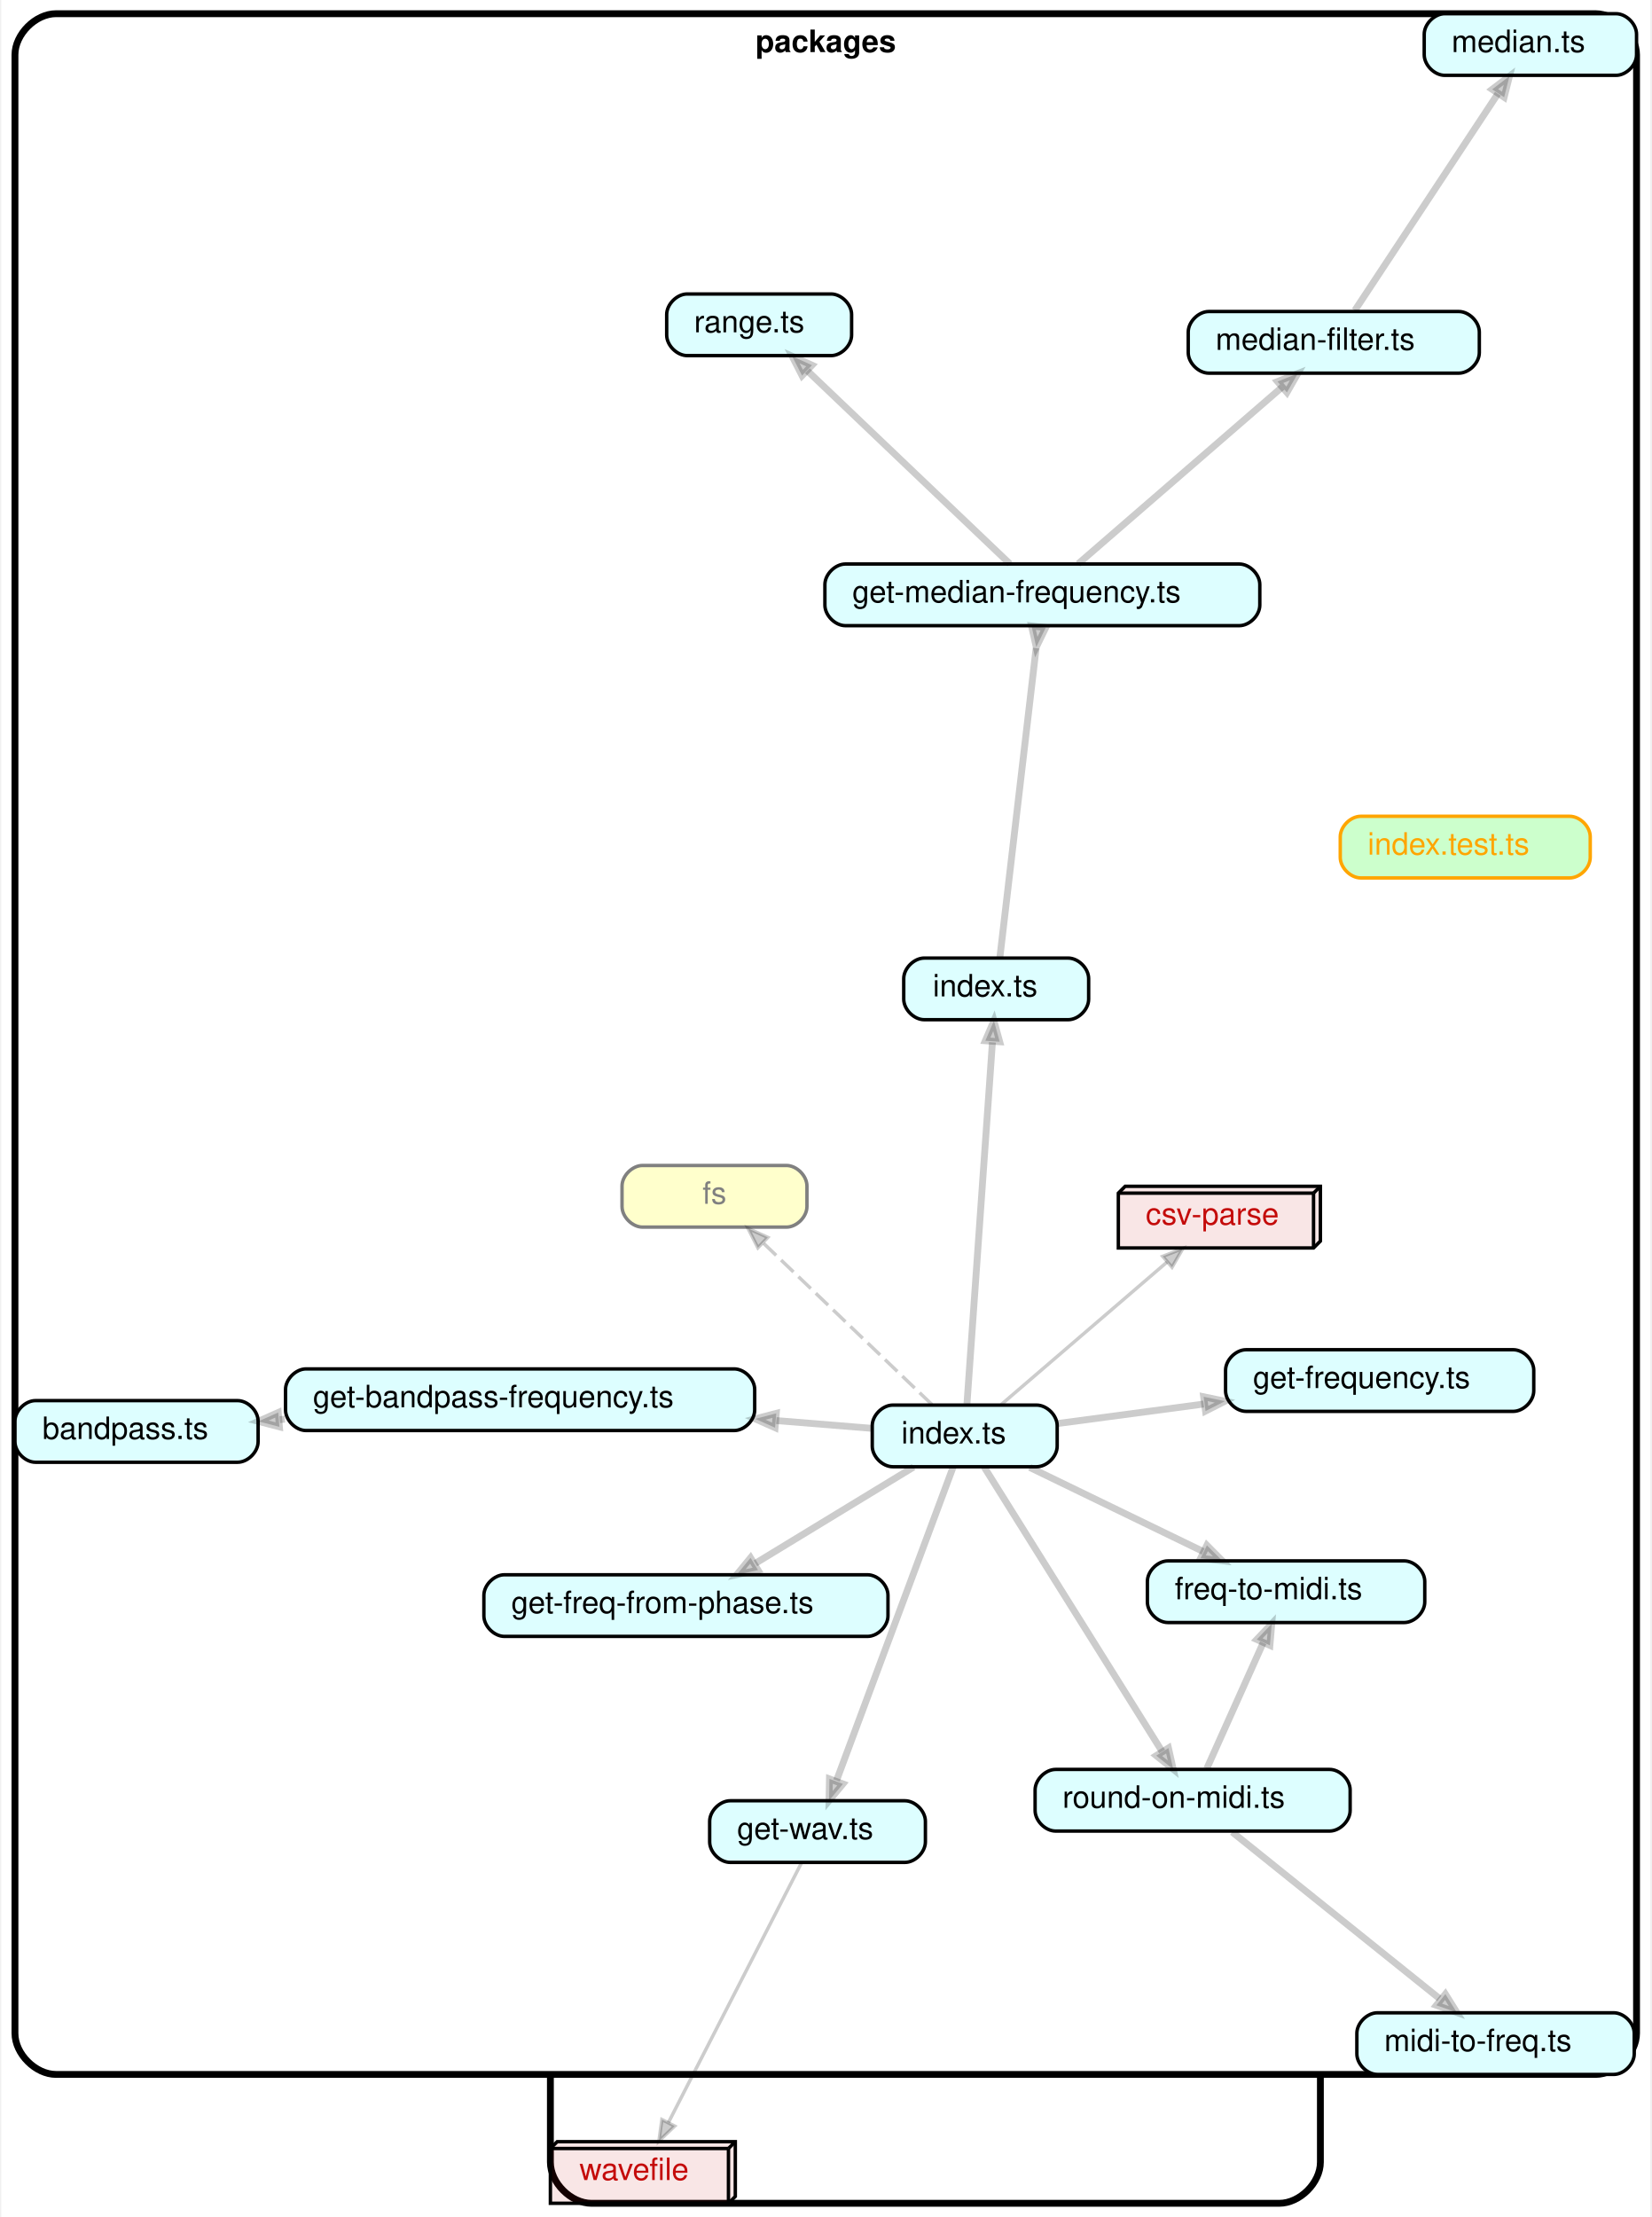
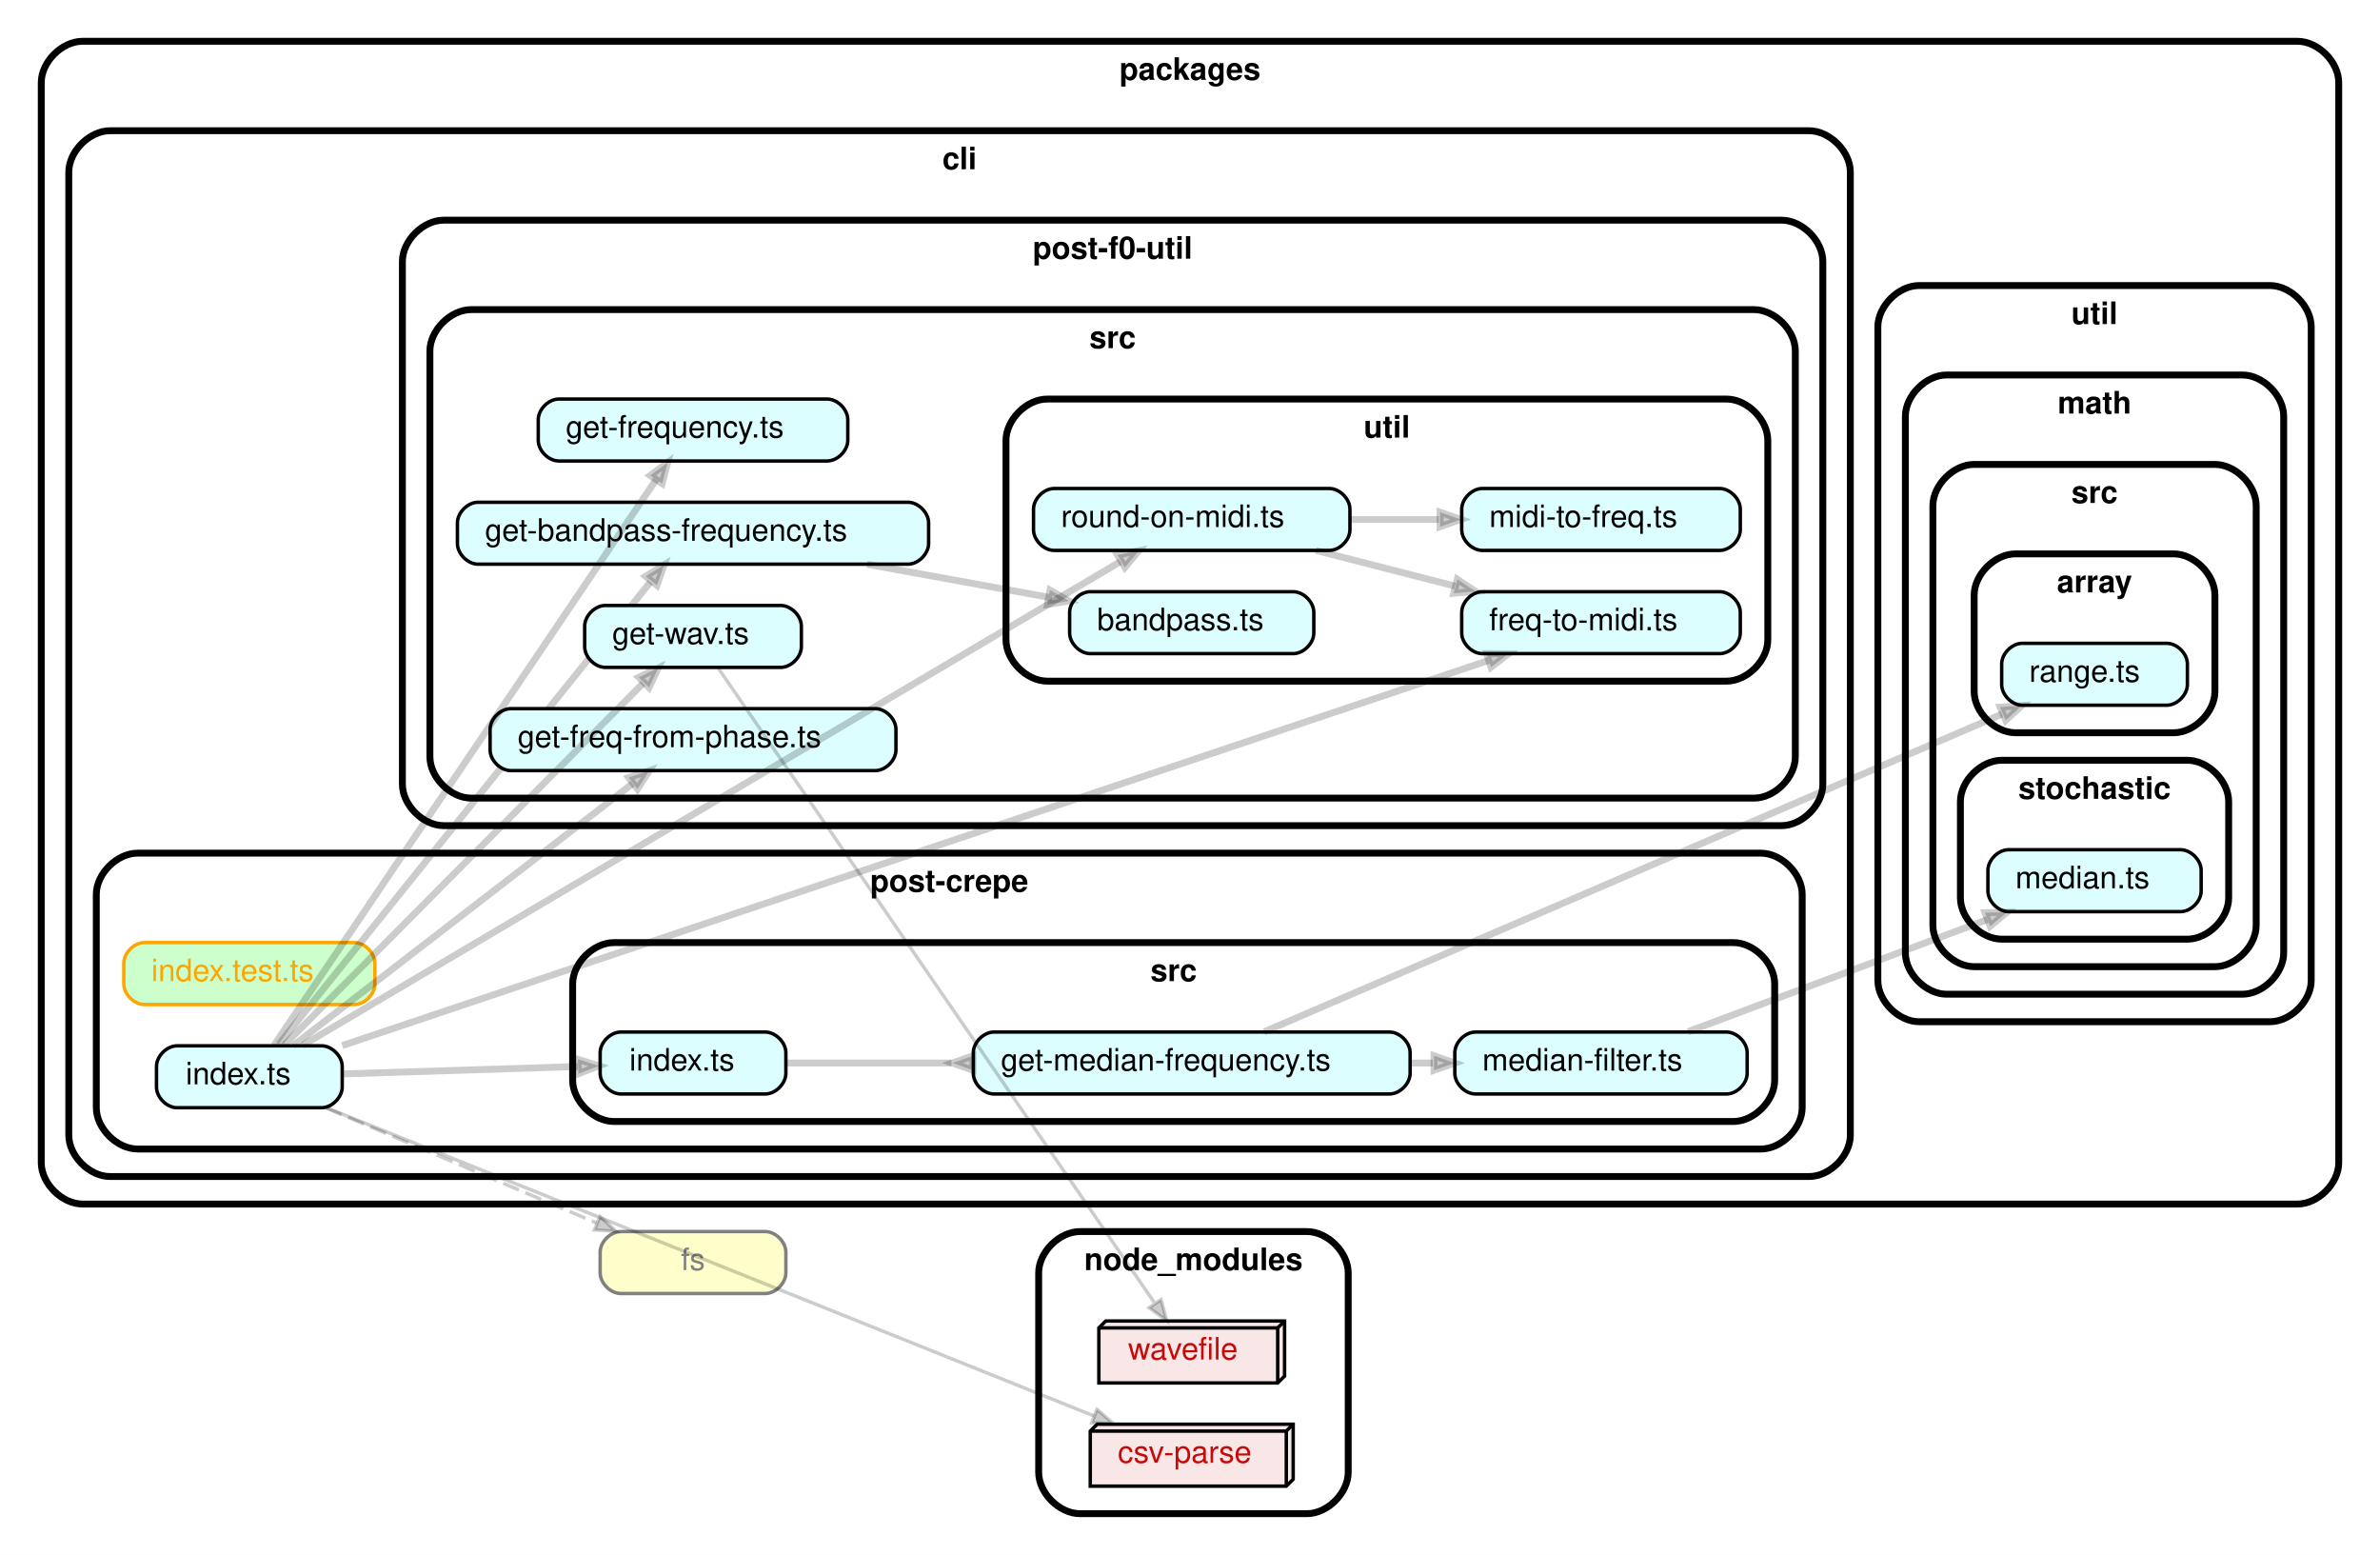
- <svg xmlns="http://www.w3.org/2000/svg" xmlns:xlink="http://www.w3.org/1999/xlink" width="482pt" height="647pt" viewBox="0.00 0.00 481.52 647.35">
-   <g id="graph0" class="graph" transform="scale(1 1) rotate(0) translate(4 643.35)">
-     <polygon fill="white" stroke="transparent" points="-4,4 -4,-643.35 477.52,-643.35 477.52,4 -4,4" />
+ <svg xmlns="http://www.w3.org/2000/svg" xmlns:xlink="http://www.w3.org/1999/xlink" width="692pt" height="452pt" viewBox="0.00 0.00 692.00 452.00">
+   <g id="graph0" class="graph" transform="scale(1 1) rotate(0) translate(4 448)">
+     <polygon fill="white" stroke="transparent" points="-4,4 -4,-448 688,-448 688,4 -4,4" />
    <g id="clust1" class="cluster">
-       <path fill="#ffffff" stroke="black" stroke-width="2" d="M168.35,0C168.35,0 369.2,0 369.2,0 375.2,0 381.2,-6 381.2,-12 381.2,-12 381.2,-284.96 381.2,-284.96 381.2,-290.96 375.2,-296.96 369.2,-296.96 369.2,-296.96 168.35,-296.96 168.35,-296.96 162.35,-296.96 156.35,-290.96 156.35,-284.96 156.35,-284.96 156.35,-12 156.35,-12 156.35,-6 162.35,0 168.35,0" />
-       <text text-anchor="middle" x="268.77" y="-285.76" font-family="Helvetica,sans-Serif" font-weight="bold" font-size="9.00">node_modules</text>
+       <path fill="#ffffff" stroke="black" stroke-width="2" d="M310,-8C310,-8 376,-8 376,-8 382,-8 388,-14 388,-20 388,-20 388,-78 388,-78 388,-84 382,-90 376,-90 376,-90 310,-90 310,-90 304,-90 298,-84 298,-78 298,-78 298,-20 298,-20 298,-14 304,-8 310,-8" />
+       <text text-anchor="middle" x="343" y="-78.8" font-family="Helvetica,sans-Serif" font-weight="bold" font-size="9.00">node_modules</text>
    </g>
    <g id="clust2" class="cluster">
-       <path fill="#ffffff" stroke="black" stroke-width="2" d="M12,-37.63C12,-37.63 461.52,-37.63 461.52,-37.63 467.52,-37.63 473.52,-43.63 473.52,-49.63 473.52,-49.63 473.52,-627.35 473.52,-627.35 473.52,-633.35 467.52,-639.35 461.52,-639.35 461.52,-639.35 12,-639.35 12,-639.35 6,-639.35 0,-633.35 0,-627.35 0,-627.35 0,-49.63 0,-49.63 0,-43.63 6,-37.63 12,-37.63" />
-       <text text-anchor="middle" x="236.76" y="-628.15" font-family="Helvetica,sans-Serif" font-weight="bold" font-size="9.00">packages</text>
+       <path fill="#ffffff" stroke="black" stroke-width="2" d="M20,-98C20,-98 664,-98 664,-98 670,-98 676,-104 676,-110 676,-110 676,-424 676,-424 676,-430 670,-436 664,-436 664,-436 20,-436 20,-436 14,-436 8,-430 8,-424 8,-424 8,-110 8,-110 8,-104 14,-98 20,-98" />
+       <text text-anchor="middle" x="342" y="-424.8" font-family="Helvetica,sans-Serif" font-weight="bold" font-size="9.00">packages</text>
+     </g>
+     <g id="clust3" class="cluster">
+       <path fill="#ffffff" stroke="black" stroke-width="2" d="M28,-106C28,-106 522,-106 522,-106 528,-106 534,-112 534,-118 534,-118 534,-398 534,-398 534,-404 528,-410 522,-410 522,-410 28,-410 28,-410 22,-410 16,-404 16,-398 16,-398 16,-118 16,-118 16,-112 22,-106 28,-106" />
+       <text text-anchor="middle" x="275" y="-398.8" font-family="Helvetica,sans-Serif" font-weight="bold" font-size="9.00">cli</text>
+     </g>
+     <g id="clust4" class="cluster">
+       <path fill="#ffffff" stroke="black" stroke-width="2" d="M36,-114C36,-114 508,-114 508,-114 514,-114 520,-120 520,-126 520,-126 520,-188 520,-188 520,-194 514,-200 508,-200 508,-200 36,-200 36,-200 30,-200 24,-194 24,-188 24,-188 24,-126 24,-126 24,-120 30,-114 36,-114" />
+       <text text-anchor="middle" x="272" y="-188.8" font-family="Helvetica,sans-Serif" font-weight="bold" font-size="9.00">post-crepe</text>
+     </g>
+     <g id="clust5" class="cluster">
+       <path fill="#ffffff" stroke="black" stroke-width="2" d="M174.5,-122C174.5,-122 500,-122 500,-122 506,-122 512,-128 512,-134 512,-134 512,-162 512,-162 512,-168 506,-174 500,-174 500,-174 174.5,-174 174.5,-174 168.5,-174 162.5,-168 162.5,-162 162.5,-162 162.5,-134 162.5,-134 162.5,-128 168.5,-122 174.5,-122" />
+       <text text-anchor="middle" x="337.25" y="-162.8" font-family="Helvetica,sans-Serif" font-weight="bold" font-size="9.00">src</text>
+     </g>
+     <g id="clust6" class="cluster">
+       <path fill="#ffffff" stroke="black" stroke-width="2" d="M125,-208C125,-208 514,-208 514,-208 520,-208 526,-214 526,-220 526,-220 526,-372 526,-372 526,-378 520,-384 514,-384 514,-384 125,-384 125,-384 119,-384 113,-378 113,-372 113,-372 113,-220 113,-220 113,-214 119,-208 125,-208" />
+       <text text-anchor="middle" x="319.5" y="-372.8" font-family="Helvetica,sans-Serif" font-weight="bold" font-size="9.00">post-f0-util</text>
+     </g>
+     <g id="clust7" class="cluster">
+       <path fill="#ffffff" stroke="black" stroke-width="2" d="M133,-216C133,-216 506,-216 506,-216 512,-216 518,-222 518,-228 518,-228 518,-346 518,-346 518,-352 512,-358 506,-358 506,-358 133,-358 133,-358 127,-358 121,-352 121,-346 121,-346 121,-228 121,-228 121,-222 127,-216 133,-216" />
+       <text text-anchor="middle" x="319.5" y="-346.8" font-family="Helvetica,sans-Serif" font-weight="bold" font-size="9.00">src</text>
+     </g>
+     <g id="clust8" class="cluster">
+       <path fill="#ffffff" stroke="black" stroke-width="2" d="M300.5,-250C300.5,-250 498,-250 498,-250 504,-250 510,-256 510,-262 510,-262 510,-320 510,-320 510,-326 504,-332 498,-332 498,-332 300.5,-332 300.5,-332 294.5,-332 288.5,-326 288.5,-320 288.5,-320 288.5,-262 288.5,-262 288.5,-256 294.5,-250 300.5,-250" />
+       <text text-anchor="middle" x="399.25" y="-320.8" font-family="Helvetica,sans-Serif" font-weight="bold" font-size="9.00">util</text>
+     </g>
+     <g id="clust9" class="cluster">
+       <path fill="#ffffff" stroke="black" stroke-width="2" d="M554,-151C554,-151 656,-151 656,-151 662,-151 668,-157 668,-163 668,-163 668,-353 668,-353 668,-359 662,-365 656,-365 656,-365 554,-365 554,-365 548,-365 542,-359 542,-353 542,-353 542,-163 542,-163 542,-157 548,-151 554,-151" />
+       <text text-anchor="middle" x="605" y="-353.8" font-family="Helvetica,sans-Serif" font-weight="bold" font-size="9.00">util</text>
+     </g>
+     <g id="clust10" class="cluster">
+       <path fill="#ffffff" stroke="black" stroke-width="2" d="M562,-159C562,-159 648,-159 648,-159 654,-159 660,-165 660,-171 660,-171 660,-327 660,-327 660,-333 654,-339 648,-339 648,-339 562,-339 562,-339 556,-339 550,-333 550,-327 550,-327 550,-171 550,-171 550,-165 556,-159 562,-159" />
+       <text text-anchor="middle" x="605" y="-327.8" font-family="Helvetica,sans-Serif" font-weight="bold" font-size="9.00">math</text>
+     </g>
+     <g id="clust11" class="cluster">
+       <path fill="#ffffff" stroke="black" stroke-width="2" d="M570,-167C570,-167 640,-167 640,-167 646,-167 652,-173 652,-179 652,-179 652,-301 652,-301 652,-307 646,-313 640,-313 640,-313 570,-313 570,-313 564,-313 558,-307 558,-301 558,-301 558,-179 558,-179 558,-173 564,-167 570,-167" />
+       <text text-anchor="middle" x="605" y="-301.8" font-family="Helvetica,sans-Serif" font-weight="bold" font-size="9.00">src</text>
+     </g>
+     <g id="clust12" class="cluster">
+       <path fill="#ffffff" stroke="black" stroke-width="2" d="M582,-235C582,-235 628,-235 628,-235 634,-235 640,-241 640,-247 640,-247 640,-275 640,-275 640,-281 634,-287 628,-287 628,-287 582,-287 582,-287 576,-287 570,-281 570,-275 570,-275 570,-247 570,-247 570,-241 576,-235 582,-235" />
+       <text text-anchor="middle" x="605" y="-275.8" font-family="Helvetica,sans-Serif" font-weight="bold" font-size="9.00">array</text>
+     </g>
+     <g id="clust13" class="cluster">
+       <path fill="#ffffff" stroke="black" stroke-width="2" d="M578,-175C578,-175 632,-175 632,-175 638,-175 644,-181 644,-187 644,-187 644,-215 644,-215 644,-221 638,-227 632,-227 632,-227 578,-227 578,-227 572,-227 566,-221 566,-215 566,-215 566,-187 566,-187 566,-181 572,-175 578,-175" />
+       <text text-anchor="middle" x="605" y="-215.8" font-family="Helvetica,sans-Serif" font-weight="bold" font-size="9.00">stochastic</text>
    </g>
    <g id="node1" class="node">
      <g id="a_node1">
        <a xlink:href="https://nodejs.org/api/fs.html" xlink:title="fs">
-           <path fill="#ffffcc" stroke="grey" d="M225.27,-303.04C225.27,-303.04 183.27,-303.04 183.27,-303.04 180.27,-303.04 177.27,-300.04 177.27,-297.04 177.27,-297.04 177.27,-291.04 177.27,-291.04 177.27,-288.04 180.27,-285.04 183.27,-285.04 183.27,-285.04 225.27,-285.04 225.27,-285.04 228.27,-285.04 231.27,-288.04 231.27,-291.04 231.27,-291.04 231.27,-297.04 231.27,-297.04 231.27,-300.04 228.27,-303.04 225.27,-303.04" />
-           <text text-anchor="middle" x="204.27" y="-291.84" font-family="Helvetica,sans-Serif" font-size="9.00" fill="grey">fs</text>
+           <path fill="#ffffcc" stroke="grey" d="M218.5,-90C218.5,-90 176.5,-90 176.5,-90 173.5,-90 170.5,-87 170.5,-84 170.5,-84 170.5,-78 170.5,-78 170.5,-75 173.5,-72 176.5,-72 176.5,-72 218.5,-72 218.5,-72 221.5,-72 224.5,-75 224.5,-78 224.5,-78 224.5,-84 224.5,-84 224.5,-87 221.5,-90 218.5,-90" />
+           <text text-anchor="middle" x="197.5" y="-78.8" font-family="Helvetica,sans-Serif" font-size="9.00" fill="grey">fs</text>
        </a>
      </g>
    </g>
    <g id="node2" class="node">
      <g id="a_node2">
        <a xlink:href="https://www.npmjs.com/package/csv-parse" xlink:title="csv-parse">
-           <polygon fill="#c40b0a" fill-opacity="0.102" stroke="black" points="381.2,-296.96 324.2,-296.96 322.2,-294.96 322.2,-278.96 379.2,-278.96 381.2,-280.96 381.2,-296.96" />
-           <polyline fill="none" stroke="black" points="379.2,-294.96 322.2,-294.96 " />
-           <polyline fill="none" stroke="black" points="379.2,-294.96 379.2,-278.96 " />
-           <polyline fill="none" stroke="black" points="379.2,-294.96 381.2,-296.96 " />
-           <text text-anchor="start" x="330.2" y="-285.76" font-family="Helvetica,sans-Serif" font-size="9.00" fill="#c40b0a">csv-parse</text>
+           <polygon fill="#c40b0a" fill-opacity="0.102" stroke="black" points="372,-34 315,-34 313,-32 313,-16 370,-16 372,-18 372,-34" />
+           <polyline fill="none" stroke="black" points="370,-32 313,-32 " />
+           <polyline fill="none" stroke="black" points="370,-32 370,-16 " />
+           <polyline fill="none" stroke="black" points="370,-32 372,-34 " />
+           <text text-anchor="start" x="321" y="-22.8" font-family="Helvetica,sans-Serif" font-size="9.00" fill="#c40b0a">csv-parse</text>
        </a>
      </g>
    </g>
    <g id="node3" class="node">
      <g id="a_node3">
        <a xlink:href="https://www.npmjs.com/package/wavefile" xlink:title="wavefile">
-           <polygon fill="#c40b0a" fill-opacity="0.102" stroke="black" points="210.35,-18 158.35,-18 156.35,-16 156.35,0 208.35,0 210.35,-2 210.35,-18" />
-           <polyline fill="none" stroke="black" points="208.35,-16 156.35,-16 " />
-           <polyline fill="none" stroke="black" points="208.35,-16 208.35,0 " />
-           <polyline fill="none" stroke="black" points="208.35,-16 210.35,-18 " />
-           <text text-anchor="start" x="164.85" y="-6.8" font-family="Helvetica,sans-Serif" font-size="9.00" fill="#c40b0a">wavefile</text>
+           <polygon fill="#c40b0a" fill-opacity="0.102" stroke="black" points="369.5,-64 317.5,-64 315.5,-62 315.5,-46 367.5,-46 369.5,-48 369.5,-64" />
+           <polyline fill="none" stroke="black" points="367.5,-62 315.5,-62 " />
+           <polyline fill="none" stroke="black" points="367.5,-62 367.5,-46 " />
+           <polyline fill="none" stroke="black" points="367.5,-62 369.5,-64 " />
+           <text text-anchor="start" x="324" y="-52.8" font-family="Helvetica,sans-Serif" font-size="9.00" fill="#c40b0a">wavefile</text>
        </a>
      </g>
    </g>
    <g id="node4" class="node">
      <g id="a_node4">
        <a xlink:href="packages/cli/post-crepe/index.test.ts" xlink:title="no-orphans">
-           <path fill="#ccffcc" stroke="orange" d="M454,-405C454,-405 393,-405 393,-405 390,-405 387,-402 387,-399 387,-399 387,-393 387,-393 387,-390 390,-387 393,-387 393,-387 454,-387 454,-387 457,-387 460,-390 460,-393 460,-393 460,-399 460,-399 460,-402 457,-405 454,-405" />
-           <text text-anchor="start" x="395" y="-393.8" font-family="Helvetica,sans-Serif" font-size="9.00" fill="orange">index.test.ts</text>
+           <path fill="#ccffcc" stroke="orange" d="M99,-174C99,-174 38,-174 38,-174 35,-174 32,-171 32,-168 32,-168 32,-162 32,-162 32,-159 35,-156 38,-156 38,-156 99,-156 99,-156 102,-156 105,-159 105,-162 105,-162 105,-168 105,-168 105,-171 102,-174 99,-174" />
+           <text text-anchor="start" x="40" y="-162.8" font-family="Helvetica,sans-Serif" font-size="9.00" fill="orange">index.test.ts</text>
        </a>
      </g>
    </g>
    <g id="node5" class="node">
      <g id="a_node5">
        <a xlink:href="packages/cli/post-crepe/index.ts" xlink:title="index.ts">
-           <path fill="#ddfeff" stroke="black" d="M298.34,-233.07C298.34,-233.07 256.34,-233.07 256.34,-233.07 253.34,-233.07 250.34,-230.07 250.34,-227.07 250.34,-227.07 250.34,-221.07 250.34,-221.07 250.34,-218.07 253.34,-215.07 256.34,-215.07 256.34,-215.07 298.34,-215.07 298.34,-215.07 301.34,-215.07 304.34,-218.07 304.34,-221.07 304.34,-221.07 304.34,-227.07 304.34,-227.07 304.34,-230.07 301.34,-233.07 298.34,-233.07" />
-           <text text-anchor="start" x="258.84" y="-221.87" font-family="Helvetica,sans-Serif" font-size="9.00">index.ts</text>
+           <path fill="#ddfeff" stroke="black" d="M89.5,-144C89.5,-144 47.5,-144 47.5,-144 44.5,-144 41.5,-141 41.5,-138 41.5,-138 41.5,-132 41.5,-132 41.5,-129 44.5,-126 47.5,-126 47.5,-126 89.5,-126 89.5,-126 92.5,-126 95.5,-129 95.5,-132 95.5,-132 95.5,-138 95.5,-138 95.5,-141 92.5,-144 89.5,-144" />
+           <text text-anchor="start" x="50" y="-132.8" font-family="Helvetica,sans-Serif" font-size="9.00">index.ts</text>
        </a>
      </g>
    </g>
    <g id="edge9" class="edge">
-       <path fill="none" stroke="#000000" stroke-dasharray="5,2" stroke-opacity="0.2" d="M267.78,-233.22C255.27,-245.2 233.22,-266.32 218.68,-280.24" />
-       <polygon fill="#000000" fill-opacity="0.2" stroke="#000000" stroke-opacity="0.2" points="216.94,-279 214.06,-284.67 219.84,-282.04 216.94,-279" />
+       <path fill="none" stroke="#000000" stroke-dasharray="5,2" stroke-opacity="0.2" d="M90.76,-125.96C112.37,-116.77 145.93,-102.5 169.43,-92.51" />
+       <polygon fill="#000000" fill-opacity="0.2" stroke="#000000" stroke-opacity="0.2" points="170.47,-94.35 175.17,-90.07 168.83,-90.48 170.47,-94.35" />
    </g>
    <g id="edge8" class="edge">
-       <path fill="none" stroke="#000000" stroke-opacity="0.2" d="M287.99,-233.22C300.69,-244.14 322.01,-262.45 336.45,-274.86" />
-       <polygon fill="#000000" fill-opacity="0.2" stroke="#000000" stroke-opacity="0.2" points="335.15,-276.51 341.07,-278.82 337.88,-273.32 335.15,-276.51" />
+       <path fill="none" stroke="#000000" stroke-opacity="0.2" d="M90.92,-126C140.5,-106.1 259.34,-58.39 314.05,-36.42" />
+       <polygon fill="#000000" fill-opacity="0.2" stroke="#000000" stroke-opacity="0.2" points="314.98,-38.31 319.77,-34.13 313.42,-34.41 314.98,-38.31" />
    </g>
    <g id="node6" class="node">
      <g id="a_node6">
        <a xlink:href="packages/cli/post-crepe/src/index.ts" xlink:title="index.ts">
-           <path fill="#ddfeff" stroke="black" d="M307.53,-363.6C307.53,-363.6 265.53,-363.6 265.53,-363.6 262.53,-363.6 259.53,-360.6 259.53,-357.6 259.53,-357.6 259.53,-351.6 259.53,-351.6 259.53,-348.6 262.53,-345.6 265.53,-345.6 265.53,-345.6 307.53,-345.6 307.53,-345.6 310.53,-345.6 313.53,-348.6 313.53,-351.6 313.53,-351.6 313.53,-357.6 313.53,-357.6 313.53,-360.6 310.53,-363.6 307.53,-363.6" />
-           <text text-anchor="start" x="268.03" y="-352.4" font-family="Helvetica,sans-Serif" font-size="9.00">index.ts</text>
+           <path fill="#ddfeff" stroke="black" d="M218.5,-148C218.5,-148 176.5,-148 176.5,-148 173.5,-148 170.5,-145 170.5,-142 170.5,-142 170.5,-136 170.5,-136 170.5,-133 173.5,-130 176.5,-130 176.5,-130 218.5,-130 218.5,-130 221.5,-130 224.5,-133 224.5,-136 224.5,-136 224.5,-142 224.5,-142 224.5,-145 221.5,-148 218.5,-148" />
+           <text text-anchor="start" x="179" y="-136.8" font-family="Helvetica,sans-Serif" font-size="9.00">index.ts</text>
        </a>
      </g>
    </g>
    <g id="edge1" class="edge">
-       <path fill="none" stroke="#000000" stroke-width="2" stroke-opacity="0.2" d="M278,-233.46C279.56,-255.66 283.5,-311.59 285.43,-338.99" />
-       <polygon fill="#000000" fill-opacity="0.2" stroke="#000000" stroke-width="2" stroke-opacity="0.2" points="283.36,-339.46 285.87,-345.3 287.55,-339.17 283.36,-339.46" />
+       <path fill="none" stroke="#000000" stroke-width="2" stroke-opacity="0.2" d="M95.51,-135.82C115.32,-136.44 142.72,-137.31 163.99,-137.98" />
+       <polygon fill="#000000" fill-opacity="0.2" stroke="#000000" stroke-width="2" stroke-opacity="0.2" points="164.03,-140.08 170.09,-138.17 164.16,-135.88 164.03,-140.08" />
    </g>
    <g id="node7" class="node">
      <g id="a_node7">
        <a xlink:href="packages/cli/post-f0-util/src/get-bandpass-frequency.ts" xlink:title="get-bandpass-frequency.ts">
-           <path fill="#ddfeff" stroke="black" d="M210.01,-243.64C210.01,-243.64 85.01,-243.64 85.01,-243.64 82.01,-243.64 79.01,-240.64 79.01,-237.64 79.01,-237.64 79.01,-231.64 79.01,-231.64 79.01,-228.64 82.01,-225.64 85.01,-225.64 85.01,-225.64 210.01,-225.64 210.01,-225.64 213.01,-225.64 216.01,-228.64 216.01,-231.64 216.01,-231.64 216.01,-237.64 216.01,-237.64 216.01,-240.64 213.01,-243.64 210.01,-243.64" />
-           <text text-anchor="start" x="87.01" y="-232.44" font-family="Helvetica,sans-Serif" font-size="9.00">get-bandpass-frequency.ts</text>
+           <path fill="#ddfeff" stroke="black" d="M260,-302C260,-302 135,-302 135,-302 132,-302 129,-299 129,-296 129,-296 129,-290 129,-290 129,-287 132,-284 135,-284 135,-284 260,-284 260,-284 263,-284 266,-287 266,-290 266,-290 266,-296 266,-296 266,-299 263,-302 260,-302" />
+           <text text-anchor="start" x="137" y="-290.8" font-family="Helvetica,sans-Serif" font-size="9.00">get-bandpass-frequency.ts</text>
        </a>
      </g>
    </g>
    <g id="edge2" class="edge">
-       <path fill="none" stroke="#000000" stroke-width="2" stroke-opacity="0.2" d="M250.12,-226.29C241.81,-226.96 232.23,-227.74 222.34,-228.55" />
-       <polygon fill="#000000" fill-opacity="0.2" stroke="#000000" stroke-width="2" stroke-opacity="0.2" points="221.96,-226.47 216.15,-229.05 222.31,-230.66 221.96,-226.47" />
+       <path fill="none" stroke="#000000" stroke-width="2" stroke-opacity="0.2" d="M77.06,-144.41C98.47,-171.04 159.55,-247.04 185.08,-278.79" />
+       <polygon fill="#000000" fill-opacity="0.2" stroke="#000000" stroke-width="2" stroke-opacity="0.2" points="183.74,-280.48 189.13,-283.84 187.01,-277.84 183.74,-280.48" />
    </g>
    <g id="node8" class="node">
      <g id="a_node8">
        <a xlink:href="packages/cli/post-f0-util/src/get-freq-from-phase.ts" xlink:title="get-freq-from-phase.ts">
-           <path fill="#ddfeff" stroke="black" d="M248.93,-183.53C248.93,-183.53 142.93,-183.53 142.93,-183.53 139.93,-183.53 136.93,-180.53 136.93,-177.53 136.93,-177.53 136.93,-171.53 136.93,-171.53 136.93,-168.53 139.93,-165.53 142.93,-165.53 142.93,-165.53 248.93,-165.53 248.93,-165.53 251.93,-165.53 254.93,-168.53 254.93,-171.53 254.93,-171.53 254.93,-177.53 254.93,-177.53 254.93,-180.53 251.93,-183.53 248.93,-183.53" />
-           <text text-anchor="start" x="144.93" y="-172.33" font-family="Helvetica,sans-Serif" font-size="9.00">get-freq-from-phase.ts</text>
+           <path fill="#ddfeff" stroke="black" d="M250.5,-242C250.5,-242 144.5,-242 144.5,-242 141.5,-242 138.5,-239 138.5,-236 138.5,-236 138.5,-230 138.5,-230 138.5,-227 141.5,-224 144.5,-224 144.5,-224 250.5,-224 250.5,-224 253.5,-224 256.5,-227 256.5,-230 256.5,-230 256.5,-236 256.5,-236 256.5,-239 253.5,-242 250.5,-242" />
+           <text text-anchor="start" x="146.5" y="-230.8" font-family="Helvetica,sans-Serif" font-size="9.00">get-freq-from-phase.ts</text>
        </a>
      </g>
    </g>
    <g id="edge3" class="edge">
-       <path fill="none" stroke="#000000" stroke-width="2" stroke-opacity="0.2" d="M262.4,-214.98C249.44,-207.09 230.54,-195.6 216.21,-186.87" />
-       <polygon fill="#000000" fill-opacity="0.2" stroke="#000000" stroke-width="2" stroke-opacity="0.2" points="216.98,-184.89 210.77,-183.56 214.8,-188.48 216.98,-184.89" />
+       <path fill="none" stroke="#000000" stroke-width="2" stroke-opacity="0.2" d="M81.22,-144.04C103.9,-161.55 153.86,-200.09 179.93,-220.21" />
+       <polygon fill="#000000" fill-opacity="0.2" stroke="#000000" stroke-width="2" stroke-opacity="0.2" points="178.77,-221.97 184.81,-223.98 181.34,-218.65 178.77,-221.97" />
    </g>
    <g id="node9" class="node">
      <g id="a_node9">
        <a xlink:href="packages/cli/post-f0-util/src/get-frequency.ts" xlink:title="get-frequency.ts">
-           <path fill="#ddfeff" stroke="black" d="M437.51,-249.24C437.51,-249.24 359.51,-249.24 359.51,-249.24 356.51,-249.24 353.51,-246.24 353.51,-243.24 353.51,-243.24 353.51,-237.24 353.51,-237.24 353.51,-234.24 356.51,-231.24 359.51,-231.24 359.51,-231.24 437.51,-231.24 437.51,-231.24 440.51,-231.24 443.51,-234.24 443.51,-237.24 443.51,-237.24 443.51,-243.24 443.51,-243.24 443.51,-246.24 440.51,-249.24 437.51,-249.24" />
-           <text text-anchor="start" x="361.51" y="-238.04" font-family="Helvetica,sans-Serif" font-size="9.00">get-frequency.ts</text>
+           <path fill="#ddfeff" stroke="black" d="M236.5,-332C236.5,-332 158.5,-332 158.5,-332 155.5,-332 152.5,-329 152.5,-326 152.5,-326 152.5,-320 152.5,-320 152.5,-317 155.5,-314 158.5,-314 158.5,-314 236.5,-314 236.5,-314 239.5,-314 242.5,-317 242.5,-320 242.5,-320 242.5,-326 242.5,-326 242.5,-329 239.5,-332 236.5,-332" />
+           <text text-anchor="start" x="160.5" y="-320.8" font-family="Helvetica,sans-Serif" font-size="9.00">get-frequency.ts</text>
        </a>
      </g>
    </g>
    <g id="edge4" class="edge">
-       <path fill="none" stroke="#000000" stroke-width="2" stroke-opacity="0.2" d="M304.53,-227.7C317.11,-229.38 332.48,-231.43 347.11,-233.38" />
-       <polygon fill="#000000" fill-opacity="0.2" stroke="#000000" stroke-width="2" stroke-opacity="0.2" points="347.11,-235.5 353.33,-234.21 347.66,-231.33 347.11,-235.5" />
+       <path fill="none" stroke="#000000" stroke-width="2" stroke-opacity="0.2" d="M75.63,-144.07C96.03,-174.27 161.79,-271.62 186.76,-308.58" />
+       <polygon fill="#000000" fill-opacity="0.2" stroke="#000000" stroke-width="2" stroke-opacity="0.2" points="185.04,-309.78 190.14,-313.58 188.52,-307.43 185.04,-309.78" />
    </g>
    <g id="node10" class="node">
      <g id="a_node10">
        <a xlink:href="packages/cli/post-f0-util/src/get-wav.ts" xlink:title="get-wav.ts">
-           <path fill="#ddfeff" stroke="black" d="M259.86,-117.54C259.86,-117.54 208.86,-117.54 208.86,-117.54 205.86,-117.54 202.86,-114.54 202.86,-111.54 202.86,-111.54 202.86,-105.54 202.86,-105.54 202.86,-102.54 205.86,-99.54 208.86,-99.54 208.86,-99.54 259.86,-99.54 259.86,-99.54 262.86,-99.54 265.86,-102.54 265.86,-105.54 265.86,-105.54 265.86,-111.54 265.86,-111.54 265.86,-114.54 262.86,-117.54 259.86,-117.54" />
-           <text text-anchor="start" x="210.86" y="-106.34" font-family="Helvetica,sans-Serif" font-size="9.00">get-wav.ts</text>
+           <path fill="#ddfeff" stroke="black" d="M223,-272C223,-272 172,-272 172,-272 169,-272 166,-269 166,-266 166,-266 166,-260 166,-260 166,-257 169,-254 172,-254 172,-254 223,-254 223,-254 226,-254 229,-257 229,-260 229,-260 229,-266 229,-266 229,-269 226,-272 223,-272" />
+           <text text-anchor="start" x="174" y="-260.8" font-family="Helvetica,sans-Serif" font-size="9.00">get-wav.ts</text>
        </a>
      </g>
    </g>
    <g id="edge5" class="edge">
-       <path fill="none" stroke="#000000" stroke-width="2" stroke-opacity="0.2" d="M273.96,-215C266.59,-195.18 248.96,-147.81 239.92,-123.49" />
-       <polygon fill="#000000" fill-opacity="0.2" stroke="#000000" stroke-width="2" stroke-opacity="0.2" points="241.78,-122.46 237.72,-117.57 237.84,-123.92 241.78,-122.46" />
+       <path fill="none" stroke="#000000" stroke-width="2" stroke-opacity="0.2" d="M78.63,-144.21C100.69,-166.44 156.97,-223.16 182.96,-249.36" />
+       <polygon fill="#000000" fill-opacity="0.2" stroke="#000000" stroke-width="2" stroke-opacity="0.2" points="181.73,-251.1 187.45,-253.88 184.71,-248.14 181.73,-251.1" />
    </g>
    <g id="node11" class="node">
      <g id="a_node11">
        <a xlink:href="packages/cli/post-f0-util/src/util/freq-to-midi.ts" xlink:title="freq-to-midi.ts">
-           <path fill="#ddfeff" stroke="black" d="M405.68,-187.58C405.68,-187.58 336.68,-187.58 336.68,-187.58 333.68,-187.58 330.68,-184.58 330.68,-181.58 330.68,-181.58 330.68,-175.58 330.68,-175.58 330.68,-172.58 333.68,-169.58 336.68,-169.58 336.68,-169.58 405.68,-169.58 405.68,-169.58 408.68,-169.58 411.68,-172.58 411.68,-175.58 411.68,-175.58 411.68,-181.58 411.68,-181.58 411.68,-184.58 408.68,-187.58 405.68,-187.58" />
-           <text text-anchor="start" x="338.68" y="-176.38" font-family="Helvetica,sans-Serif" font-size="9.00">freq-to-midi.ts</text>
+           <path fill="#ddfeff" stroke="black" d="M496,-276C496,-276 427,-276 427,-276 424,-276 421,-273 421,-270 421,-270 421,-264 421,-264 421,-261 424,-258 427,-258 427,-258 496,-258 496,-258 499,-258 502,-261 502,-264 502,-264 502,-270 502,-270 502,-273 499,-276 496,-276" />
+           <text text-anchor="start" x="429" y="-264.8" font-family="Helvetica,sans-Serif" font-size="9.00">freq-to-midi.ts</text>
        </a>
      </g>
    </g>
    <g id="edge6" class="edge">
-       <path fill="none" stroke="#000000" stroke-width="2" stroke-opacity="0.2" d="M296.33,-214.87C310.92,-207.79 331.19,-197.97 346.95,-190.33" />
-       <polygon fill="#000000" fill-opacity="0.2" stroke="#000000" stroke-width="2" stroke-opacity="0.2" points="348.06,-192.13 352.54,-187.62 346.22,-188.35 348.06,-192.13" />
+       <path fill="none" stroke="#000000" stroke-width="2" stroke-opacity="0.2" d="M95.51,-144.07C165.57,-167.6 352.92,-230.53 428.85,-256.04" />
+       <polygon fill="#000000" fill-opacity="0.2" stroke="#000000" stroke-width="2" stroke-opacity="0.2" points="428.2,-258.03 434.56,-257.95 429.54,-254.05 428.2,-258.03" />
    </g>
    <g id="node12" class="node">
      <g id="a_node12">
        <a xlink:href="packages/cli/post-f0-util/src/util/round-on-midi.ts" xlink:title="round-on-midi.ts">
-           <path fill="#ddfeff" stroke="black" d="M383.89,-126.69C383.89,-126.69 303.89,-126.69 303.89,-126.69 300.89,-126.69 297.89,-123.69 297.89,-120.69 297.89,-120.69 297.89,-114.69 297.89,-114.69 297.89,-111.69 300.89,-108.69 303.89,-108.69 303.89,-108.69 383.89,-108.69 383.89,-108.69 386.89,-108.69 389.89,-111.69 389.89,-114.69 389.89,-114.69 389.89,-120.69 389.89,-120.69 389.89,-123.69 386.89,-126.69 383.89,-126.69" />
-           <text text-anchor="start" x="305.89" y="-115.49" font-family="Helvetica,sans-Serif" font-size="9.00">round-on-midi.ts</text>
+           <path fill="#ddfeff" stroke="black" d="M382.5,-306C382.5,-306 302.5,-306 302.5,-306 299.5,-306 296.5,-303 296.5,-300 296.5,-300 296.5,-294 296.5,-294 296.5,-291 299.5,-288 302.5,-288 302.5,-288 382.5,-288 382.5,-288 385.5,-288 388.5,-291 388.5,-294 388.5,-294 388.5,-300 388.5,-300 388.5,-303 385.5,-306 382.5,-306" />
+           <text text-anchor="start" x="304.5" y="-294.8" font-family="Helvetica,sans-Serif" font-size="9.00">round-on-midi.ts</text>
        </a>
      </g>
    </g>
    <g id="edge7" class="edge">
-       <path fill="none" stroke="#000000" stroke-width="2" stroke-opacity="0.2" d="M283.01,-215C294.6,-196.47 321.07,-154.16 334.98,-131.93" />
-       <polygon fill="#000000" fill-opacity="0.2" stroke="#000000" stroke-width="2" stroke-opacity="0.2" points="336.83,-132.94 338.23,-126.74 333.27,-130.71 336.83,-132.94" />
+       <path fill="none" stroke="#000000" stroke-width="2" stroke-opacity="0.2" d="M84.02,-144.17C130.55,-171.69 268.95,-253.52 321.73,-284.72" />
+       <polygon fill="#000000" fill-opacity="0.2" stroke="#000000" stroke-width="2" stroke-opacity="0.2" points="320.92,-286.68 327.15,-287.93 323.06,-283.07 320.92,-286.68" />
    </g>
    <g id="node13" class="node">
      <g id="a_node13">
        <a xlink:href="packages/cli/post-crepe/src/get-median-frequency.ts" xlink:title="get-median-frequency.ts">
-           <path fill="#ddfeff" stroke="black" d="M357.51,-478.66C357.51,-478.66 242.51,-478.66 242.51,-478.66 239.51,-478.66 236.51,-475.66 236.51,-472.66 236.51,-472.66 236.51,-466.66 236.51,-466.66 236.51,-463.66 239.51,-460.66 242.51,-460.66 242.51,-460.66 357.51,-460.66 357.51,-460.66 360.51,-460.66 363.51,-463.66 363.51,-466.66 363.51,-466.66 363.51,-472.66 363.51,-472.66 363.51,-475.66 360.51,-478.66 357.51,-478.66" />
-           <text text-anchor="start" x="244.51" y="-467.46" font-family="Helvetica,sans-Serif" font-size="9.00">get-median-frequency.ts</text>
+           <path fill="#ddfeff" stroke="black" d="M400,-148C400,-148 285,-148 285,-148 282,-148 279,-145 279,-142 279,-142 279,-136 279,-136 279,-133 282,-130 285,-130 285,-130 400,-130 400,-130 403,-130 406,-133 406,-136 406,-136 406,-142 406,-142 406,-145 403,-148 400,-148" />
+           <text text-anchor="start" x="287" y="-136.8" font-family="Helvetica,sans-Serif" font-size="9.00">get-median-frequency.ts</text>
        </a>
      </g>
    </g>
    <g id="edge12" class="edge">
-       <path fill="none" stroke="#000000" stroke-width="2" stroke-opacity="0.2" d="M287.59,-363.63C289.88,-383.19 295.33,-429.69 298.19,-454.09" />
-       <polygon fill="#000000" fill-opacity="0.2" stroke="#000000" stroke-width="2" stroke-opacity="0.2" points="296.84,-460.59 298.23,-454.39 301.01,-460.1 296.84,-460.59" />
+       <path fill="none" stroke="#000000" stroke-width="2" stroke-opacity="0.2" d="M224.73,-139C238.3,-139 255.57,-139 272.64,-139" />
+       <polygon fill="#000000" fill-opacity="0.2" stroke="#000000" stroke-width="2" stroke-opacity="0.2" points="278.91,-141.1 272.91,-139 278.91,-136.9 278.91,-141.1" />
    </g>
    <g id="node17" class="node">
      <g id="a_node17">
        <a xlink:href="packages/cli/post-f0-util/src/util/bandpass.ts" xlink:title="bandpass.ts">
-           <path fill="#ddfeff" stroke="black" d="M65,-234.38C65,-234.38 6,-234.38 6,-234.38 3,-234.38 0,-231.38 0,-228.38 0,-228.38 0,-222.38 0,-222.38 0,-219.38 3,-216.38 6,-216.38 6,-216.38 65,-216.38 65,-216.38 68,-216.38 71,-219.38 71,-222.38 71,-222.38 71,-228.38 71,-228.38 71,-231.38 68,-234.38 65,-234.38" />
-           <text text-anchor="start" x="8" y="-223.18" font-family="Helvetica,sans-Serif" font-size="9.00">bandpass.ts</text>
+           <path fill="#ddfeff" stroke="black" d="M372,-276C372,-276 313,-276 313,-276 310,-276 307,-273 307,-270 307,-270 307,-264 307,-264 307,-261 310,-258 313,-258 313,-258 372,-258 372,-258 375,-258 378,-261 378,-264 378,-264 378,-270 378,-270 378,-273 375,-276 372,-276" />
+           <text text-anchor="start" x="315" y="-264.8" font-family="Helvetica,sans-Serif" font-size="9.00">bandpass.ts</text>
        </a>
      </g>
    </g>
    <g id="edge14" class="edge">
-       <path fill="none" stroke="#000000" stroke-width="2" stroke-opacity="0.2" d="M78.81,-228.96C78.31,-228.92 77.82,-228.88 77.33,-228.84" />
-       <polygon fill="#000000" fill-opacity="0.2" stroke="#000000" stroke-width="2" stroke-opacity="0.2" points="77.22,-226.72 71.07,-228.32 76.88,-230.91 77.22,-226.72" />
+       <path fill="none" stroke="#000000" stroke-width="2" stroke-opacity="0.2" d="M248.11,-283.98C265.36,-280.84 284.48,-277.37 300.91,-274.38" />
+       <polygon fill="#000000" fill-opacity="0.2" stroke="#000000" stroke-width="2" stroke-opacity="0.2" points="301.3,-276.44 306.83,-273.3 300.55,-272.31 301.3,-276.44" />
    </g>
    <g id="edge15" class="edge">
-       <path fill="none" stroke="#000000" stroke-opacity="0.2" d="M229.65,-99.36C220.77,-82.02 201.47,-44.37 190.81,-23.56" />
-       <polygon fill="#000000" fill-opacity="0.2" stroke="#000000" stroke-opacity="0.2" points="192.65,-22.55 188.04,-18.16 188.91,-24.46 192.65,-22.55" />
+       <path fill="none" stroke="#000000" stroke-opacity="0.2" d="M204.83,-253.79C227.39,-220.97 304.02,-109.51 331.55,-69.47" />
+       <polygon fill="#000000" fill-opacity="0.2" stroke="#000000" stroke-opacity="0.2" points="333.58,-70.23 335.24,-64.1 330.11,-67.85 333.58,-70.23" />
    </g>
    <g id="edge16" class="edge">
-       <path fill="none" stroke="#000000" stroke-width="2" stroke-opacity="0.2" d="M348.03,-126.94C352.4,-136.68 359.35,-152.18 364.49,-163.66" />
-       <polygon fill="#000000" fill-opacity="0.2" stroke="#000000" stroke-width="2" stroke-opacity="0.2" points="362.63,-164.63 367,-169.25 366.46,-162.91 362.63,-164.63" />
+       <path fill="none" stroke="#000000" stroke-width="2" stroke-opacity="0.2" d="M378.6,-288C391.33,-284.74 405.82,-281.02 419.04,-277.63" />
+       <polygon fill="#000000" fill-opacity="0.2" stroke="#000000" stroke-width="2" stroke-opacity="0.2" points="419.73,-279.62 425.02,-276.1 418.68,-275.55 419.73,-279.62" />
    </g>
    <g id="node18" class="node">
      <g id="a_node18">
        <a xlink:href="packages/cli/post-f0-util/src/util/midi-to-freq.ts" xlink:title="midi-to-freq.ts">
-           <path fill="#ddfeff" stroke="black" d="M466.85,-55.63C466.85,-55.63 397.85,-55.63 397.85,-55.63 394.85,-55.63 391.85,-52.63 391.85,-49.63 391.85,-49.63 391.85,-43.63 391.85,-43.63 391.85,-40.63 394.85,-37.63 397.85,-37.63 397.85,-37.63 466.85,-37.63 466.85,-37.63 469.85,-37.63 472.85,-40.63 472.85,-43.63 472.85,-43.63 472.85,-49.63 472.85,-49.63 472.85,-52.63 469.85,-55.63 466.85,-55.63" />
-           <text text-anchor="start" x="399.85" y="-44.43" font-family="Helvetica,sans-Serif" font-size="9.00">midi-to-freq.ts</text>
+           <path fill="#ddfeff" stroke="black" d="M496,-306C496,-306 427,-306 427,-306 424,-306 421,-303 421,-300 421,-300 421,-294 421,-294 421,-291 424,-288 427,-288 427,-288 496,-288 496,-288 499,-288 502,-291 502,-294 502,-294 502,-300 502,-300 502,-303 499,-306 496,-306" />
+           <text text-anchor="start" x="429" y="-294.8" font-family="Helvetica,sans-Serif" font-size="9.00">midi-to-freq.ts</text>
        </a>
      </g>
    </g>
    <g id="edge17" class="edge">
-       <path fill="none" stroke="#000000" stroke-width="2" stroke-opacity="0.2" d="M355.45,-108.4C370.9,-95.99 398.36,-73.93 415.94,-59.81" />
-       <polygon fill="#000000" fill-opacity="0.2" stroke="#000000" stroke-width="2" stroke-opacity="0.2" points="417.7,-61.09 421.06,-55.7 415.07,-57.82 417.7,-61.09" />
+       <path fill="none" stroke="#000000" stroke-width="2" stroke-opacity="0.2" d="M388.74,-297C397.14,-297 405.93,-297 414.36,-297" />
+       <polygon fill="#000000" fill-opacity="0.2" stroke="#000000" stroke-width="2" stroke-opacity="0.2" points="414.72,-299.1 420.72,-297 414.72,-294.9 414.72,-299.1" />
    </g>
    <g id="node14" class="node">
      <g id="a_node14">
        <a xlink:href="packages/cli/post-crepe/src/median-filter.ts" xlink:title="median-filter.ts">
-           <path fill="#ddfeff" stroke="black" d="M421.61,-552.39C421.61,-552.39 348.61,-552.39 348.61,-552.39 345.61,-552.39 342.61,-549.39 342.61,-546.39 342.61,-546.39 342.61,-540.39 342.61,-540.39 342.61,-537.39 345.61,-534.39 348.61,-534.39 348.61,-534.39 421.61,-534.39 421.61,-534.39 424.61,-534.39 427.61,-537.39 427.61,-540.39 427.61,-540.39 427.61,-546.39 427.61,-546.39 427.61,-549.39 424.61,-552.39 421.61,-552.39" />
-           <text text-anchor="start" x="350.61" y="-541.19" font-family="Helvetica,sans-Serif" font-size="9.00">median-filter.ts</text>
+           <path fill="#ddfeff" stroke="black" d="M498,-148C498,-148 425,-148 425,-148 422,-148 419,-145 419,-142 419,-142 419,-136 419,-136 419,-133 422,-130 425,-130 425,-130 498,-130 498,-130 501,-130 504,-133 504,-136 504,-136 504,-142 504,-142 504,-145 501,-148 498,-148" />
+           <text text-anchor="start" x="427" y="-136.8" font-family="Helvetica,sans-Serif" font-size="9.00">median-filter.ts</text>
        </a>
      </g>
    </g>
    <g id="edge10" class="edge">
-       <path fill="none" stroke="#000000" stroke-width="2" stroke-opacity="0.2" d="M310.45,-478.7C325.38,-491.63 352.92,-515.5 370.05,-530.34" />
-       <polygon fill="#000000" fill-opacity="0.2" stroke="#000000" stroke-width="2" stroke-opacity="0.2" points="368.68,-531.94 374.59,-534.28 371.43,-528.76 368.68,-531.94" />
+       <path fill="none" stroke="#000000" stroke-width="2" stroke-opacity="0.2" d="M406.11,-139C408.28,-139 410.45,-139 412.6,-139" />
+       <polygon fill="#000000" fill-opacity="0.2" stroke="#000000" stroke-width="2" stroke-opacity="0.2" points="412.96,-141.1 418.96,-139 412.96,-136.9 412.96,-141.1" />
    </g>
    <g id="node15" class="node">
      <g id="a_node15">
        <a xlink:href="packages/util/math/src/array/range.ts" xlink:title="range.ts">
-           <path fill="#ddfeff" stroke="black" d="M238.31,-557.51C238.31,-557.51 196.31,-557.51 196.31,-557.51 193.31,-557.51 190.31,-554.51 190.31,-551.51 190.31,-551.51 190.31,-545.51 190.31,-545.51 190.31,-542.51 193.31,-539.51 196.31,-539.51 196.31,-539.51 238.31,-539.51 238.31,-539.51 241.31,-539.51 244.31,-542.51 244.31,-545.51 244.31,-545.51 244.31,-551.51 244.31,-551.51 244.31,-554.51 241.31,-557.51 238.31,-557.51" />
-           <text text-anchor="start" x="198.31" y="-546.31" font-family="Helvetica,sans-Serif" font-size="9.00">range.ts</text>
+           <path fill="#ddfeff" stroke="black" d="M626,-261C626,-261 584,-261 584,-261 581,-261 578,-258 578,-255 578,-255 578,-249 578,-249 578,-246 581,-243 584,-243 584,-243 626,-243 626,-243 629,-243 632,-246 632,-249 632,-249 632,-255 632,-255 632,-258 629,-261 626,-261" />
+           <text text-anchor="start" x="586" y="-249.8" font-family="Helvetica,sans-Serif" font-size="9.00">range.ts</text>
        </a>
      </g>
    </g>
    <g id="edge11" class="edge">
-       <path fill="none" stroke="#000000" stroke-width="2" stroke-opacity="0.2" d="M290.53,-478.7C276.02,-492.53 248.25,-519.02 231.39,-535.09" />
-       <polygon fill="#000000" fill-opacity="0.2" stroke="#000000" stroke-width="2" stroke-opacity="0.2" points="229.84,-533.67 226.94,-539.33 232.74,-536.71 229.84,-533.67" />
+       <path fill="none" stroke="#000000" stroke-width="2" stroke-opacity="0.2" d="M363.54,-148.06C410.86,-168.43 525.66,-217.85 578.09,-240.41" />
+       <polygon fill="#000000" fill-opacity="0.2" stroke="#000000" stroke-width="2" stroke-opacity="0.2" points="577.52,-242.46 583.86,-242.9 579.18,-238.6 577.52,-242.46" />
    </g>
    <g id="node16" class="node">
      <g id="a_node16">
        <a xlink:href="packages/util/math/src/stochastic/median.ts" xlink:title="median.ts">
-           <path fill="#ddfeff" stroke="black" d="M467.52,-639.35C467.52,-639.35 417.52,-639.35 417.52,-639.35 414.52,-639.35 411.52,-636.35 411.52,-633.35 411.52,-633.35 411.52,-627.35 411.52,-627.35 411.52,-624.35 414.52,-621.35 417.52,-621.35 417.52,-621.35 467.52,-621.35 467.52,-621.35 470.52,-621.35 473.52,-624.35 473.52,-627.35 473.52,-627.35 473.52,-633.35 473.52,-633.35 473.52,-636.35 470.52,-639.35 467.52,-639.35" />
-           <text text-anchor="start" x="419.52" y="-628.15" font-family="Helvetica,sans-Serif" font-size="9.00">median.ts</text>
+           <path fill="#ddfeff" stroke="black" d="M630,-201C630,-201 580,-201 580,-201 577,-201 574,-198 574,-195 574,-195 574,-189 574,-189 574,-186 577,-183 580,-183 580,-183 630,-183 630,-183 633,-183 636,-186 636,-189 636,-189 636,-195 636,-195 636,-198 633,-201 630,-201" />
+           <text text-anchor="start" x="582" y="-189.8" font-family="Helvetica,sans-Serif" font-size="9.00">median.ts</text>
        </a>
      </g>
    </g>
    <g id="edge13" class="edge">
-       <path fill="none" stroke="#000000" stroke-width="2" stroke-opacity="0.2" d="M391.26,-552.7C401.27,-567.87 421.18,-598.03 433.02,-615.97" />
-       <polygon fill="#000000" fill-opacity="0.2" stroke="#000000" stroke-width="2" stroke-opacity="0.2" points="431.36,-617.26 436.42,-621.12 434.86,-614.95 431.36,-617.26" />
+       <path fill="none" stroke="#000000" stroke-width="2" stroke-opacity="0.2" d="M486.82,-148.11C510.92,-157.14 547.88,-170.98 573.83,-180.7" />
+       <polygon fill="#000000" fill-opacity="0.2" stroke="#000000" stroke-width="2" stroke-opacity="0.2" points="573.16,-182.69 579.52,-182.83 574.64,-178.76 573.16,-182.69" />
    </g>
  </g>
</svg>
